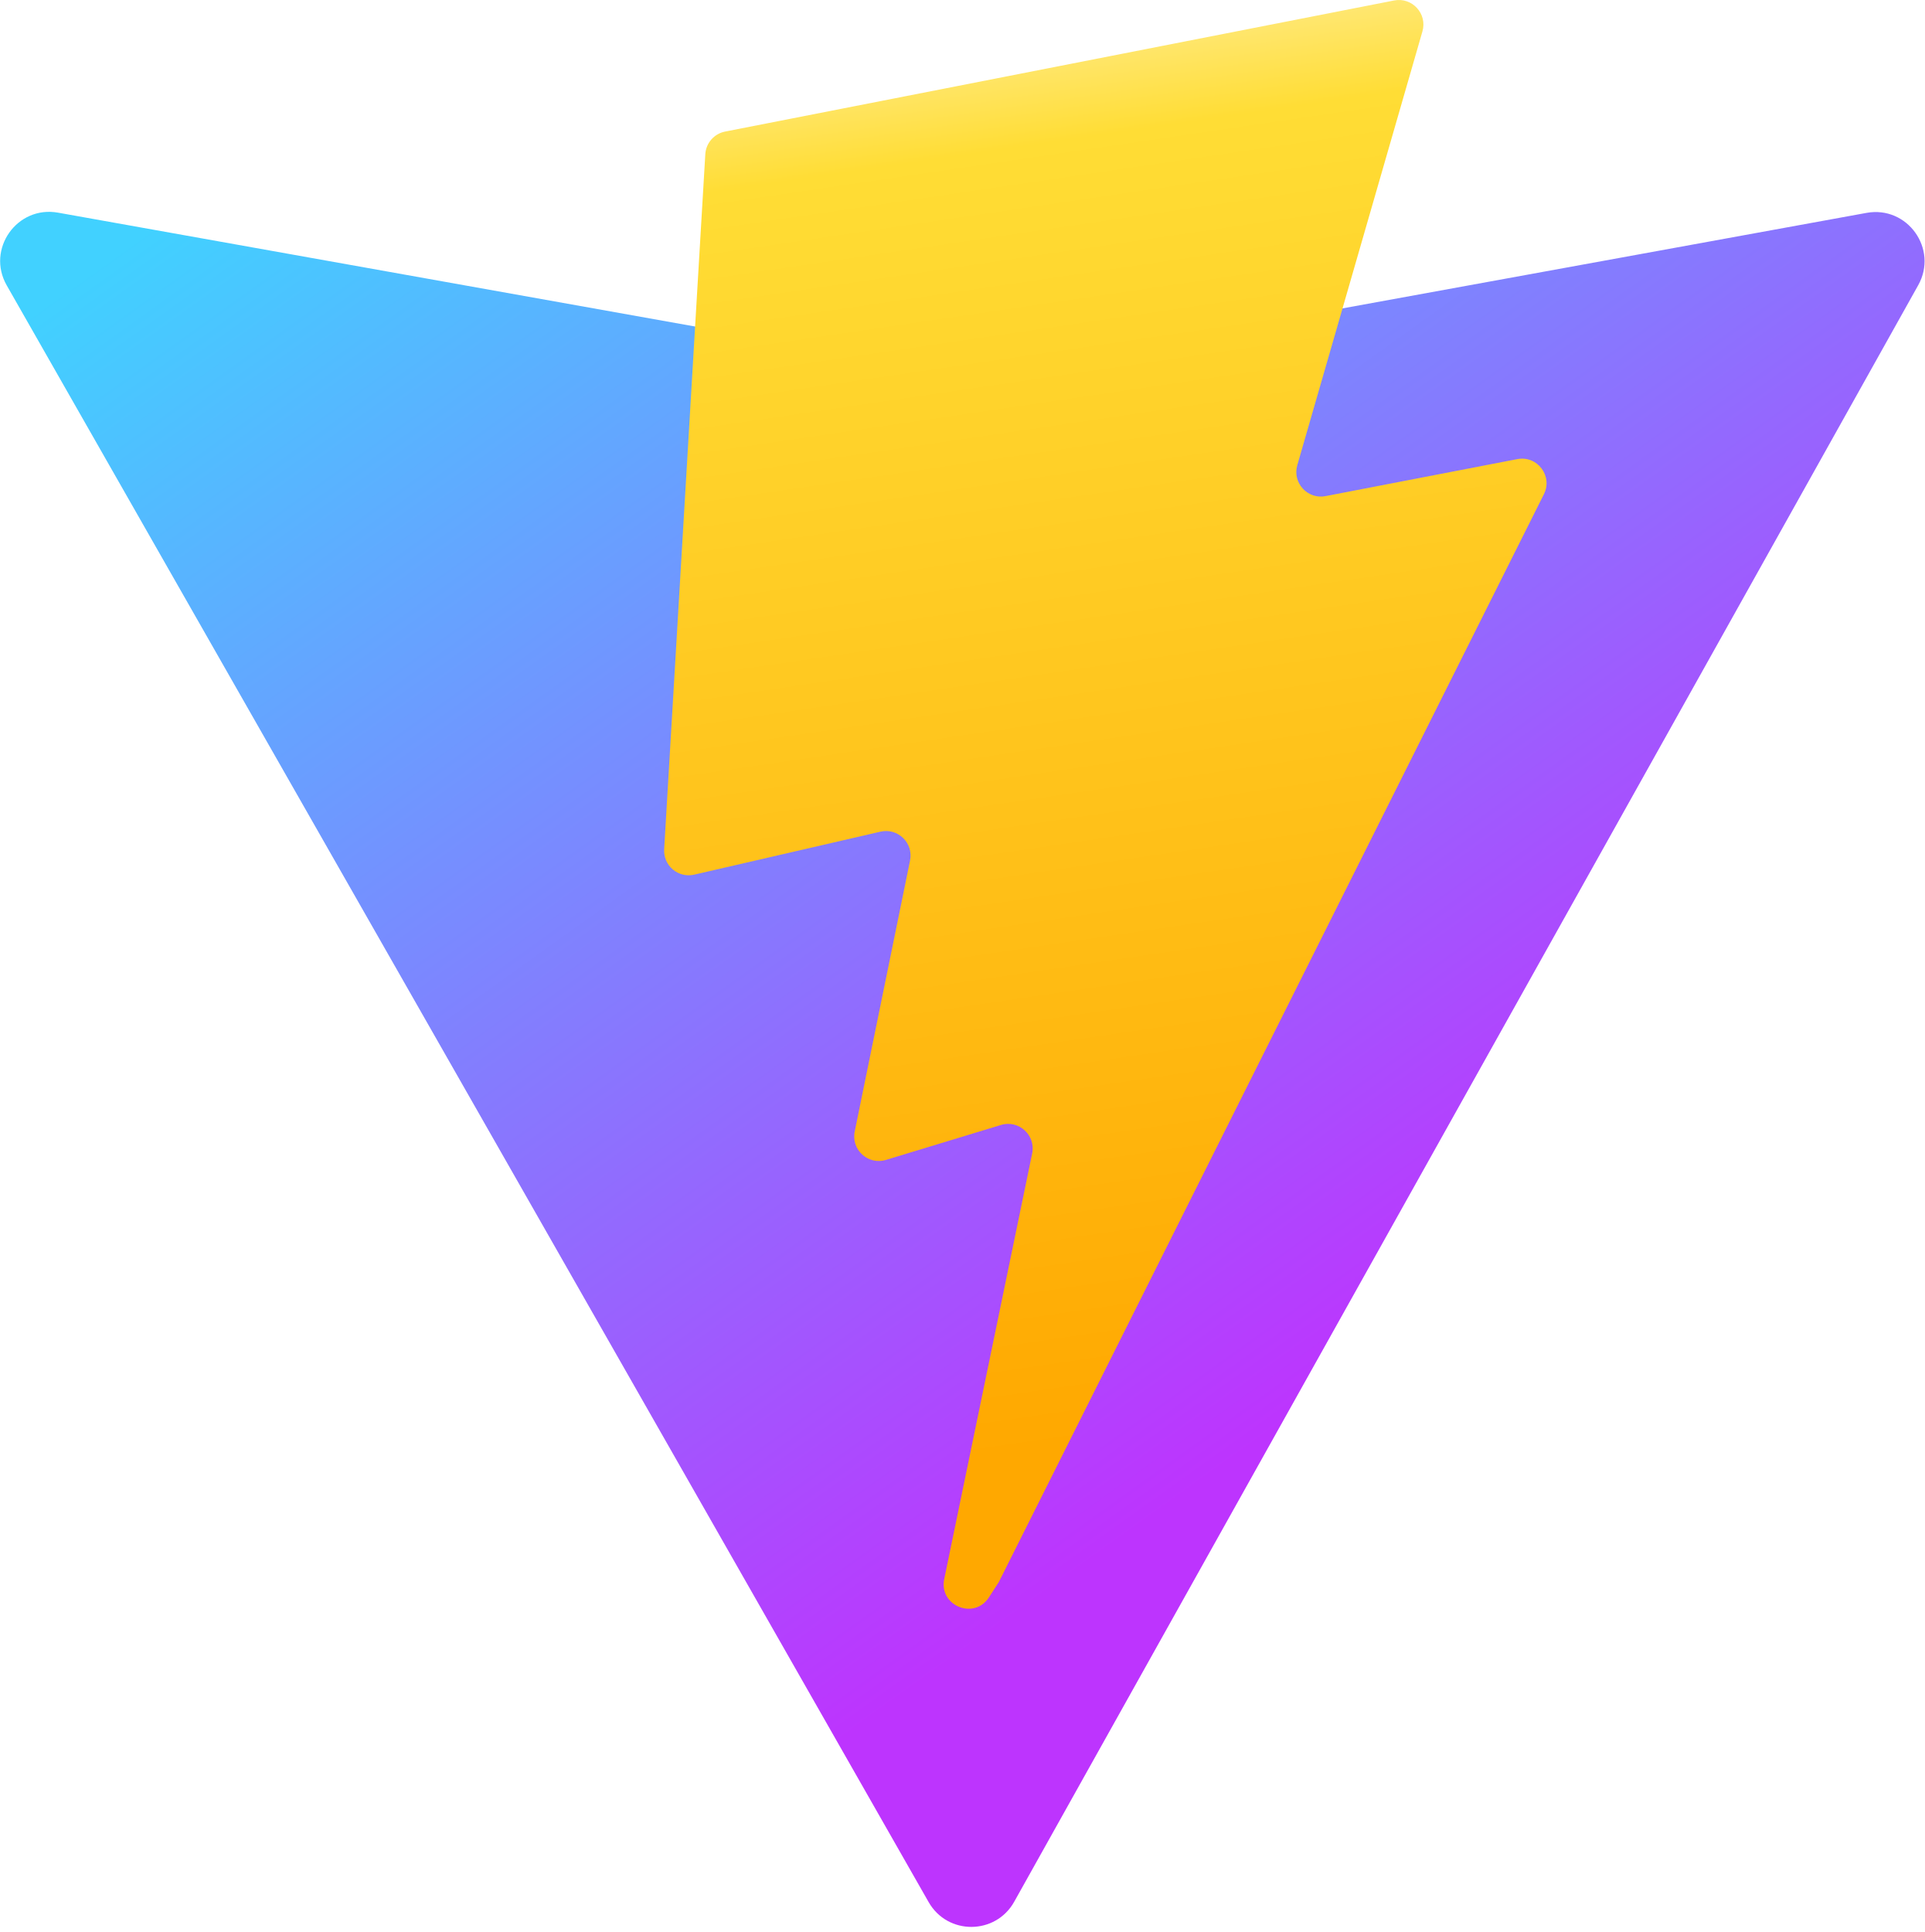
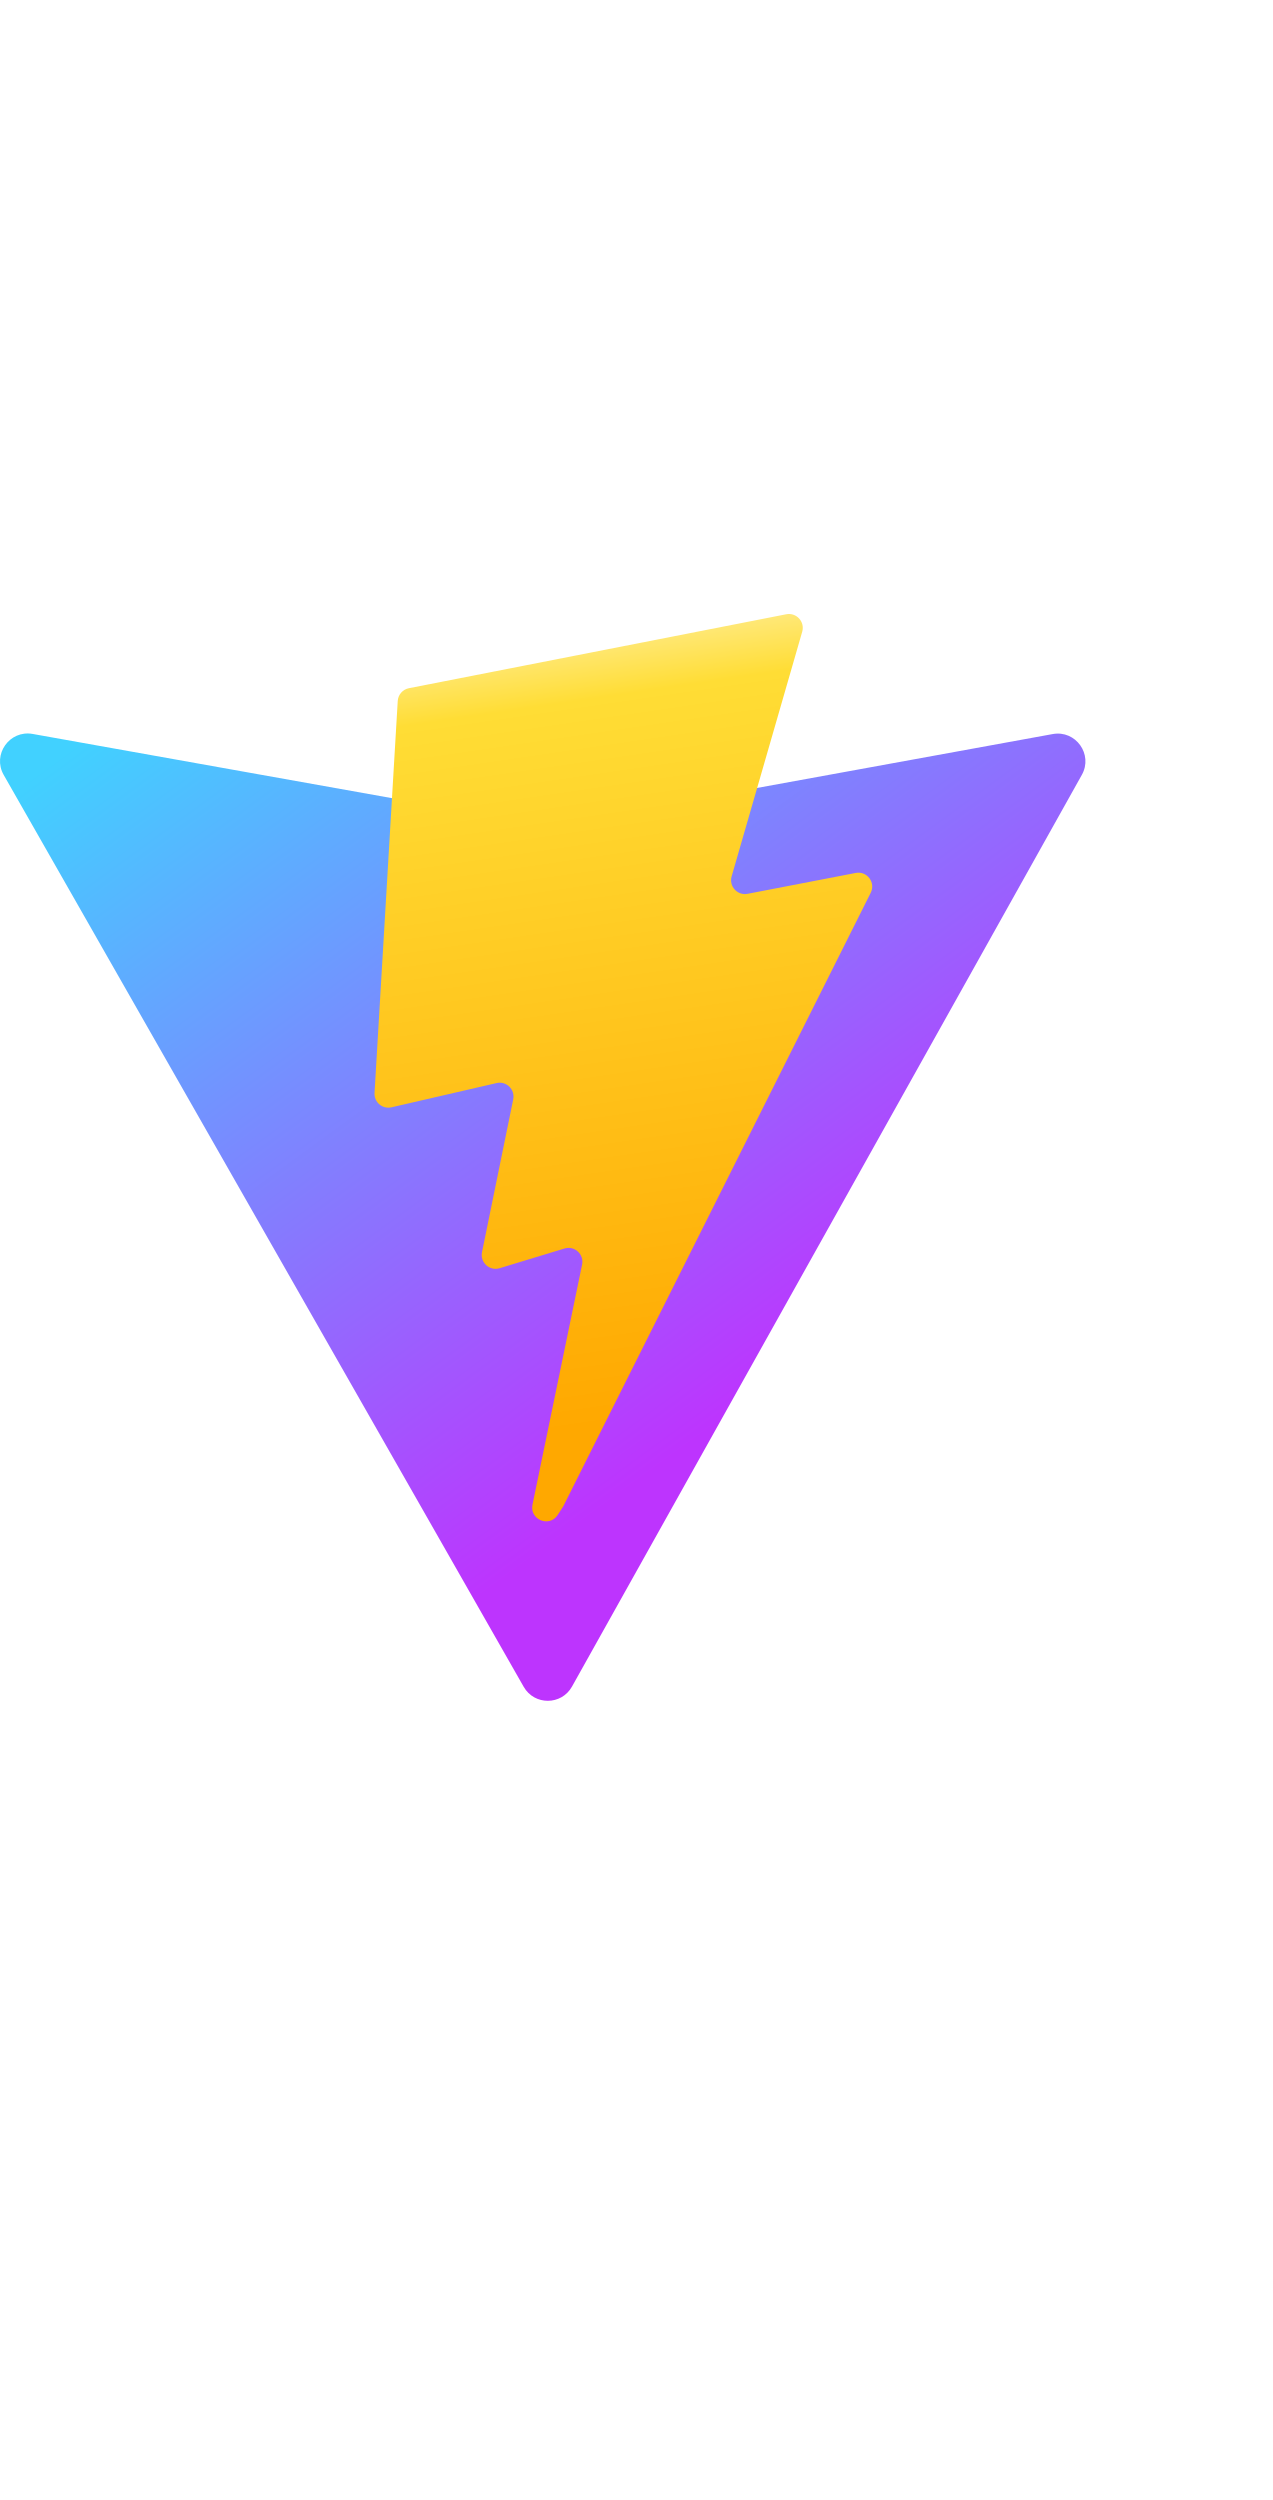
- <svg xmlns="http://www.w3.org/2000/svg" aria-hidden="true" role="img" class="iconify iconify--logos" width="31.88" height="32" preserveAspectRatio="xMidYMid meet" viewBox="0 0 256 257">
+ <svg xmlns="http://www.w3.org/2000/svg" aria-hidden="true" role="img" class="iconify iconify--logos" width="50.88" height="100" preserveAspectRatio="xMidYMid meet" viewBox="0 0 300 300">
  <defs>
    <linearGradient id="IconifyId1813088fe1fbc01fb466" x1="-.828%" x2="57.636%" y1="7.652%" y2="78.411%">
      <stop offset="0%" stop-color="#41D1FF" />
      <stop offset="100%" stop-color="#BD34FE" />
    </linearGradient>
    <linearGradient id="IconifyId1813088fe1fbc01fb467" x1="43.376%" x2="50.316%" y1="2.242%" y2="89.03%">
      <stop offset="0%" stop-color="#FFEA83" />
      <stop offset="8.333%" stop-color="#FFDD35" />
      <stop offset="100%" stop-color="#FFA800" />
    </linearGradient>
  </defs>
  <path fill="url(#IconifyId1813088fe1fbc01fb466)" d="M255.153 37.938L134.897 252.976c-2.483 4.44-8.862 4.466-11.382.048L.875 37.958c-2.746-4.814 1.371-10.646 6.827-9.67l120.385 21.517a6.537 6.537 0 0 0 2.322-.004l117.867-21.483c5.438-.991 9.574 4.796 6.877 9.62Z" />
  <path fill="url(#IconifyId1813088fe1fbc01fb467)" d="M185.432.063L96.44 17.501a3.268 3.268 0 0 0-2.634 3.014l-5.474 92.456a3.268 3.268 0 0 0 3.997 3.378l24.777-5.718c2.318-.535 4.413 1.507 3.936 3.838l-7.361 36.047c-.495 2.426 1.782 4.5 4.151 3.78l15.304-4.649c2.372-.72 4.652 1.36 4.15 3.788l-11.698 56.621c-.732 3.542 3.979 5.473 5.943 2.437l1.313-2.028l72.516-144.72c1.215-2.423-.88-5.186-3.54-4.672l-25.505 4.922c-2.396.462-4.435-1.77-3.759-4.114l16.646-57.705c.677-2.35-1.37-4.583-3.769-4.113Z" />
</svg>
